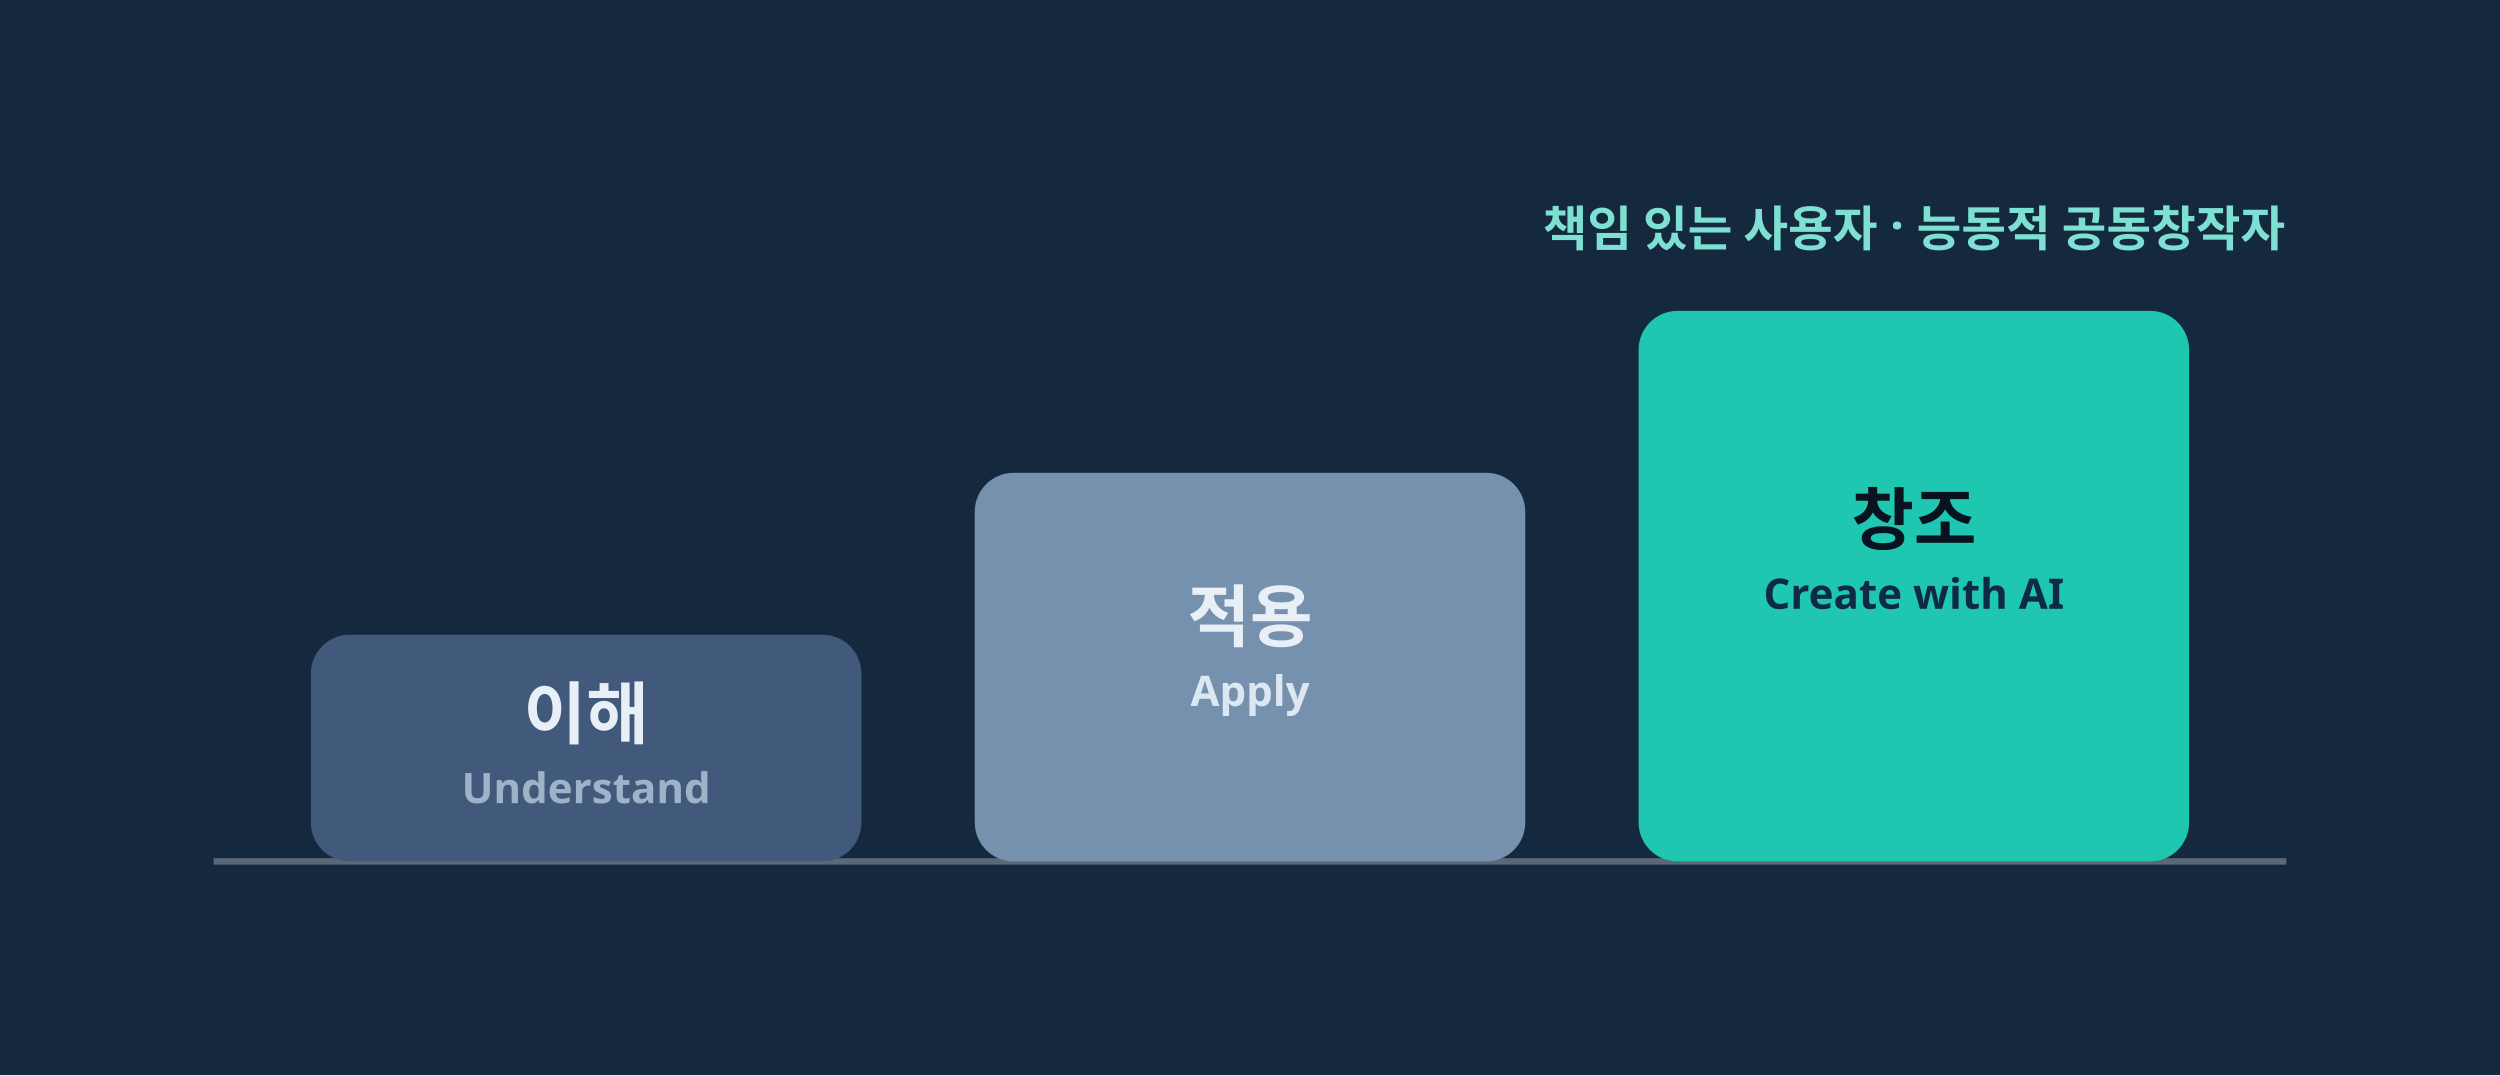
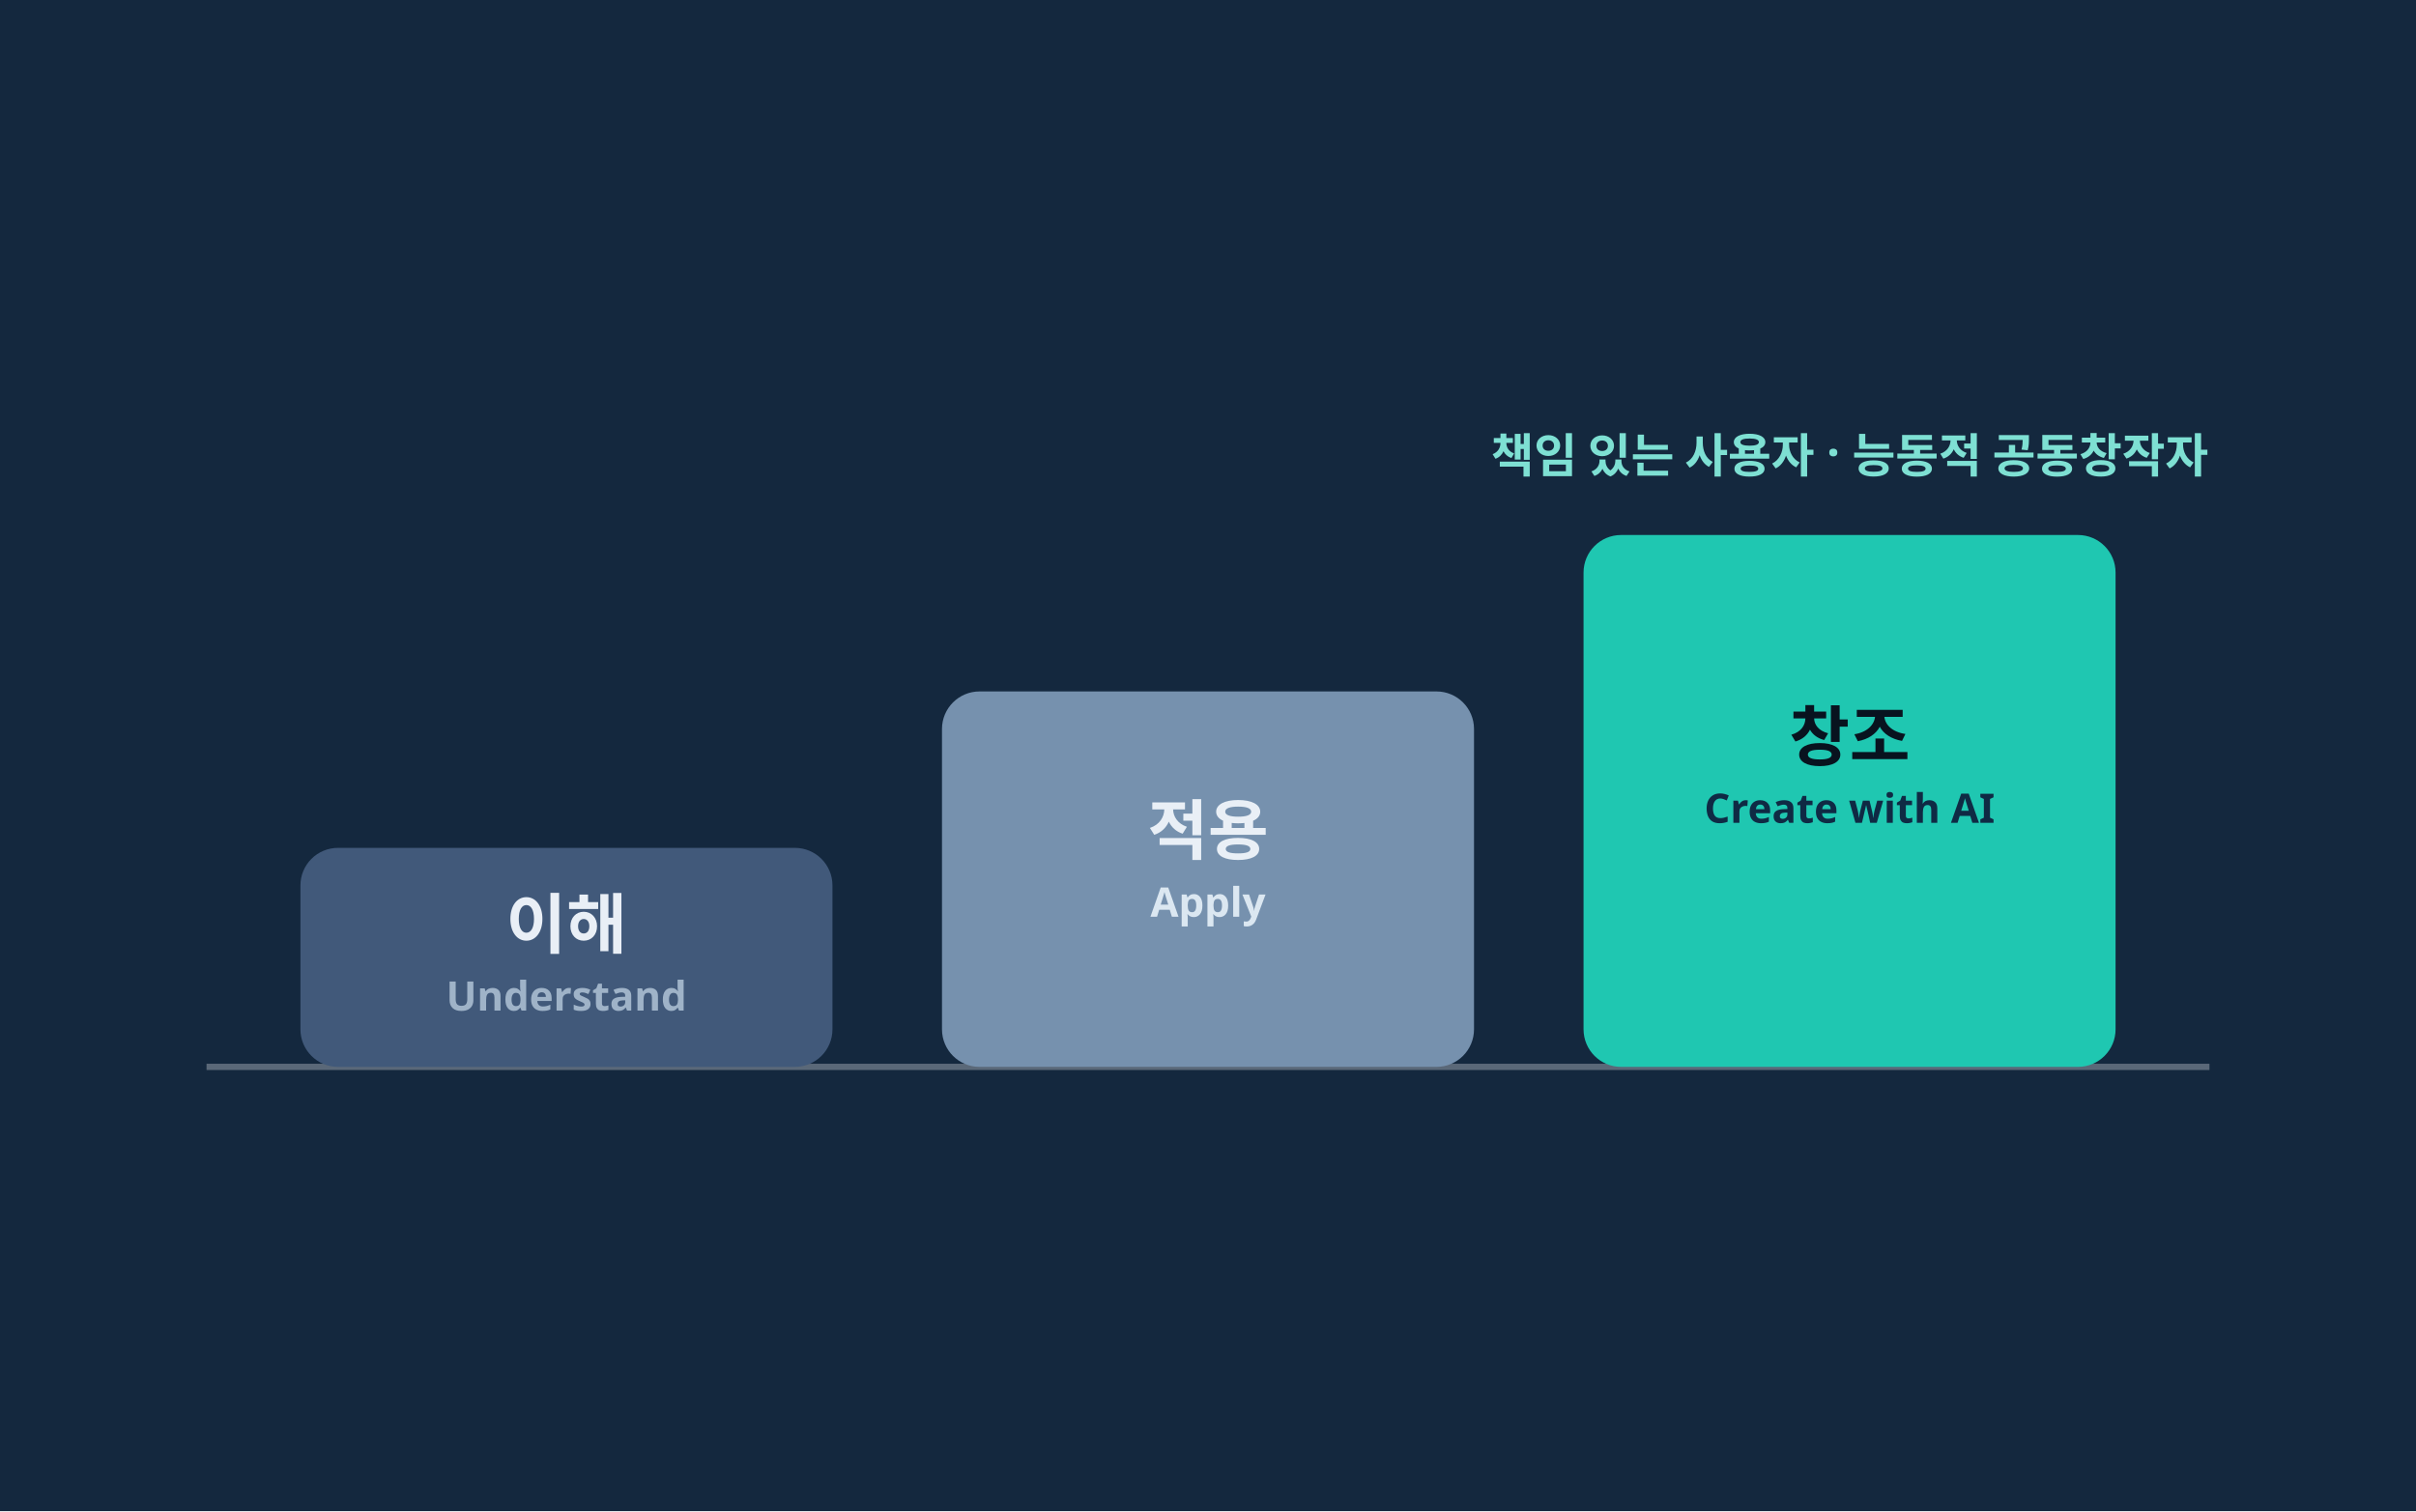
- <svg xmlns="http://www.w3.org/2000/svg" viewBox="-36 -36 772 332" font-family="'Pretendard','Malgun Gothic','Segoe UI',sans-serif">
+ <svg xmlns="http://www.w3.org/2000/svg" viewBox="-36 -111 772 483" font-family="'Pretendard','Malgun Gothic','Segoe UI',sans-serif">
  <defs />
-   <rect x="-36" y="-36" width="772" height="332" fill="#14283e" />
+   <rect x="-36" y="-111" width="772" height="483" fill="#14283e" />
  <line x1="30" y1="230" x2="670" y2="230" stroke="rgba(255,255,255,.30)" stroke-width="2" />
  <g class="bar" style="animation-delay:.15s">
    <rect x="60" y="160" width="170" height="70" rx="12" fill="#41597a" />
  </g>
  <text class="barval" style="animation-delay:.7s" x="145" y="192" text-anchor="middle" fill="#e9eff6" font-size="21" font-weight="800">이해<tspan x="145" dy="20" font-size="13" font-weight="600" fill="#9fb3c8">Understand</tspan>
  </text>
  <g class="bar" style="animation-delay:.55s">
    <rect x="265" y="110" width="170" height="120" rx="12" fill="#7691ae" />
  </g>
  <text class="barval" style="animation-delay:1.1s" x="350" y="162" text-anchor="middle" fill="#e9eff6" font-size="21" font-weight="800">적용<tspan x="350" dy="20" font-size="13" font-weight="600" fill="#dbe7f1">Apply</tspan>
  </text>
  <g class="bar" style="animation-delay:.95s">
    <rect x="470" y="60" width="170" height="170" rx="12" fill="#1fc7b1" />
  </g>
  <text class="barval" style="animation-delay:1.5s" x="555" y="132" text-anchor="middle" fill="#08131f" font-size="21" font-weight="800">창조<tspan x="555" dy="20" font-size="13" font-weight="700" fill="#0f2a44">Create with AI</tspan>
  </text>
  <text class="barval" style="animation-delay:1.8s" x="555" y="40" text-anchor="middle" fill="#7ee0d3" font-size="15" font-weight="800">책임 있는 사용자 · 능동적 공동창작자</text>
</svg>
